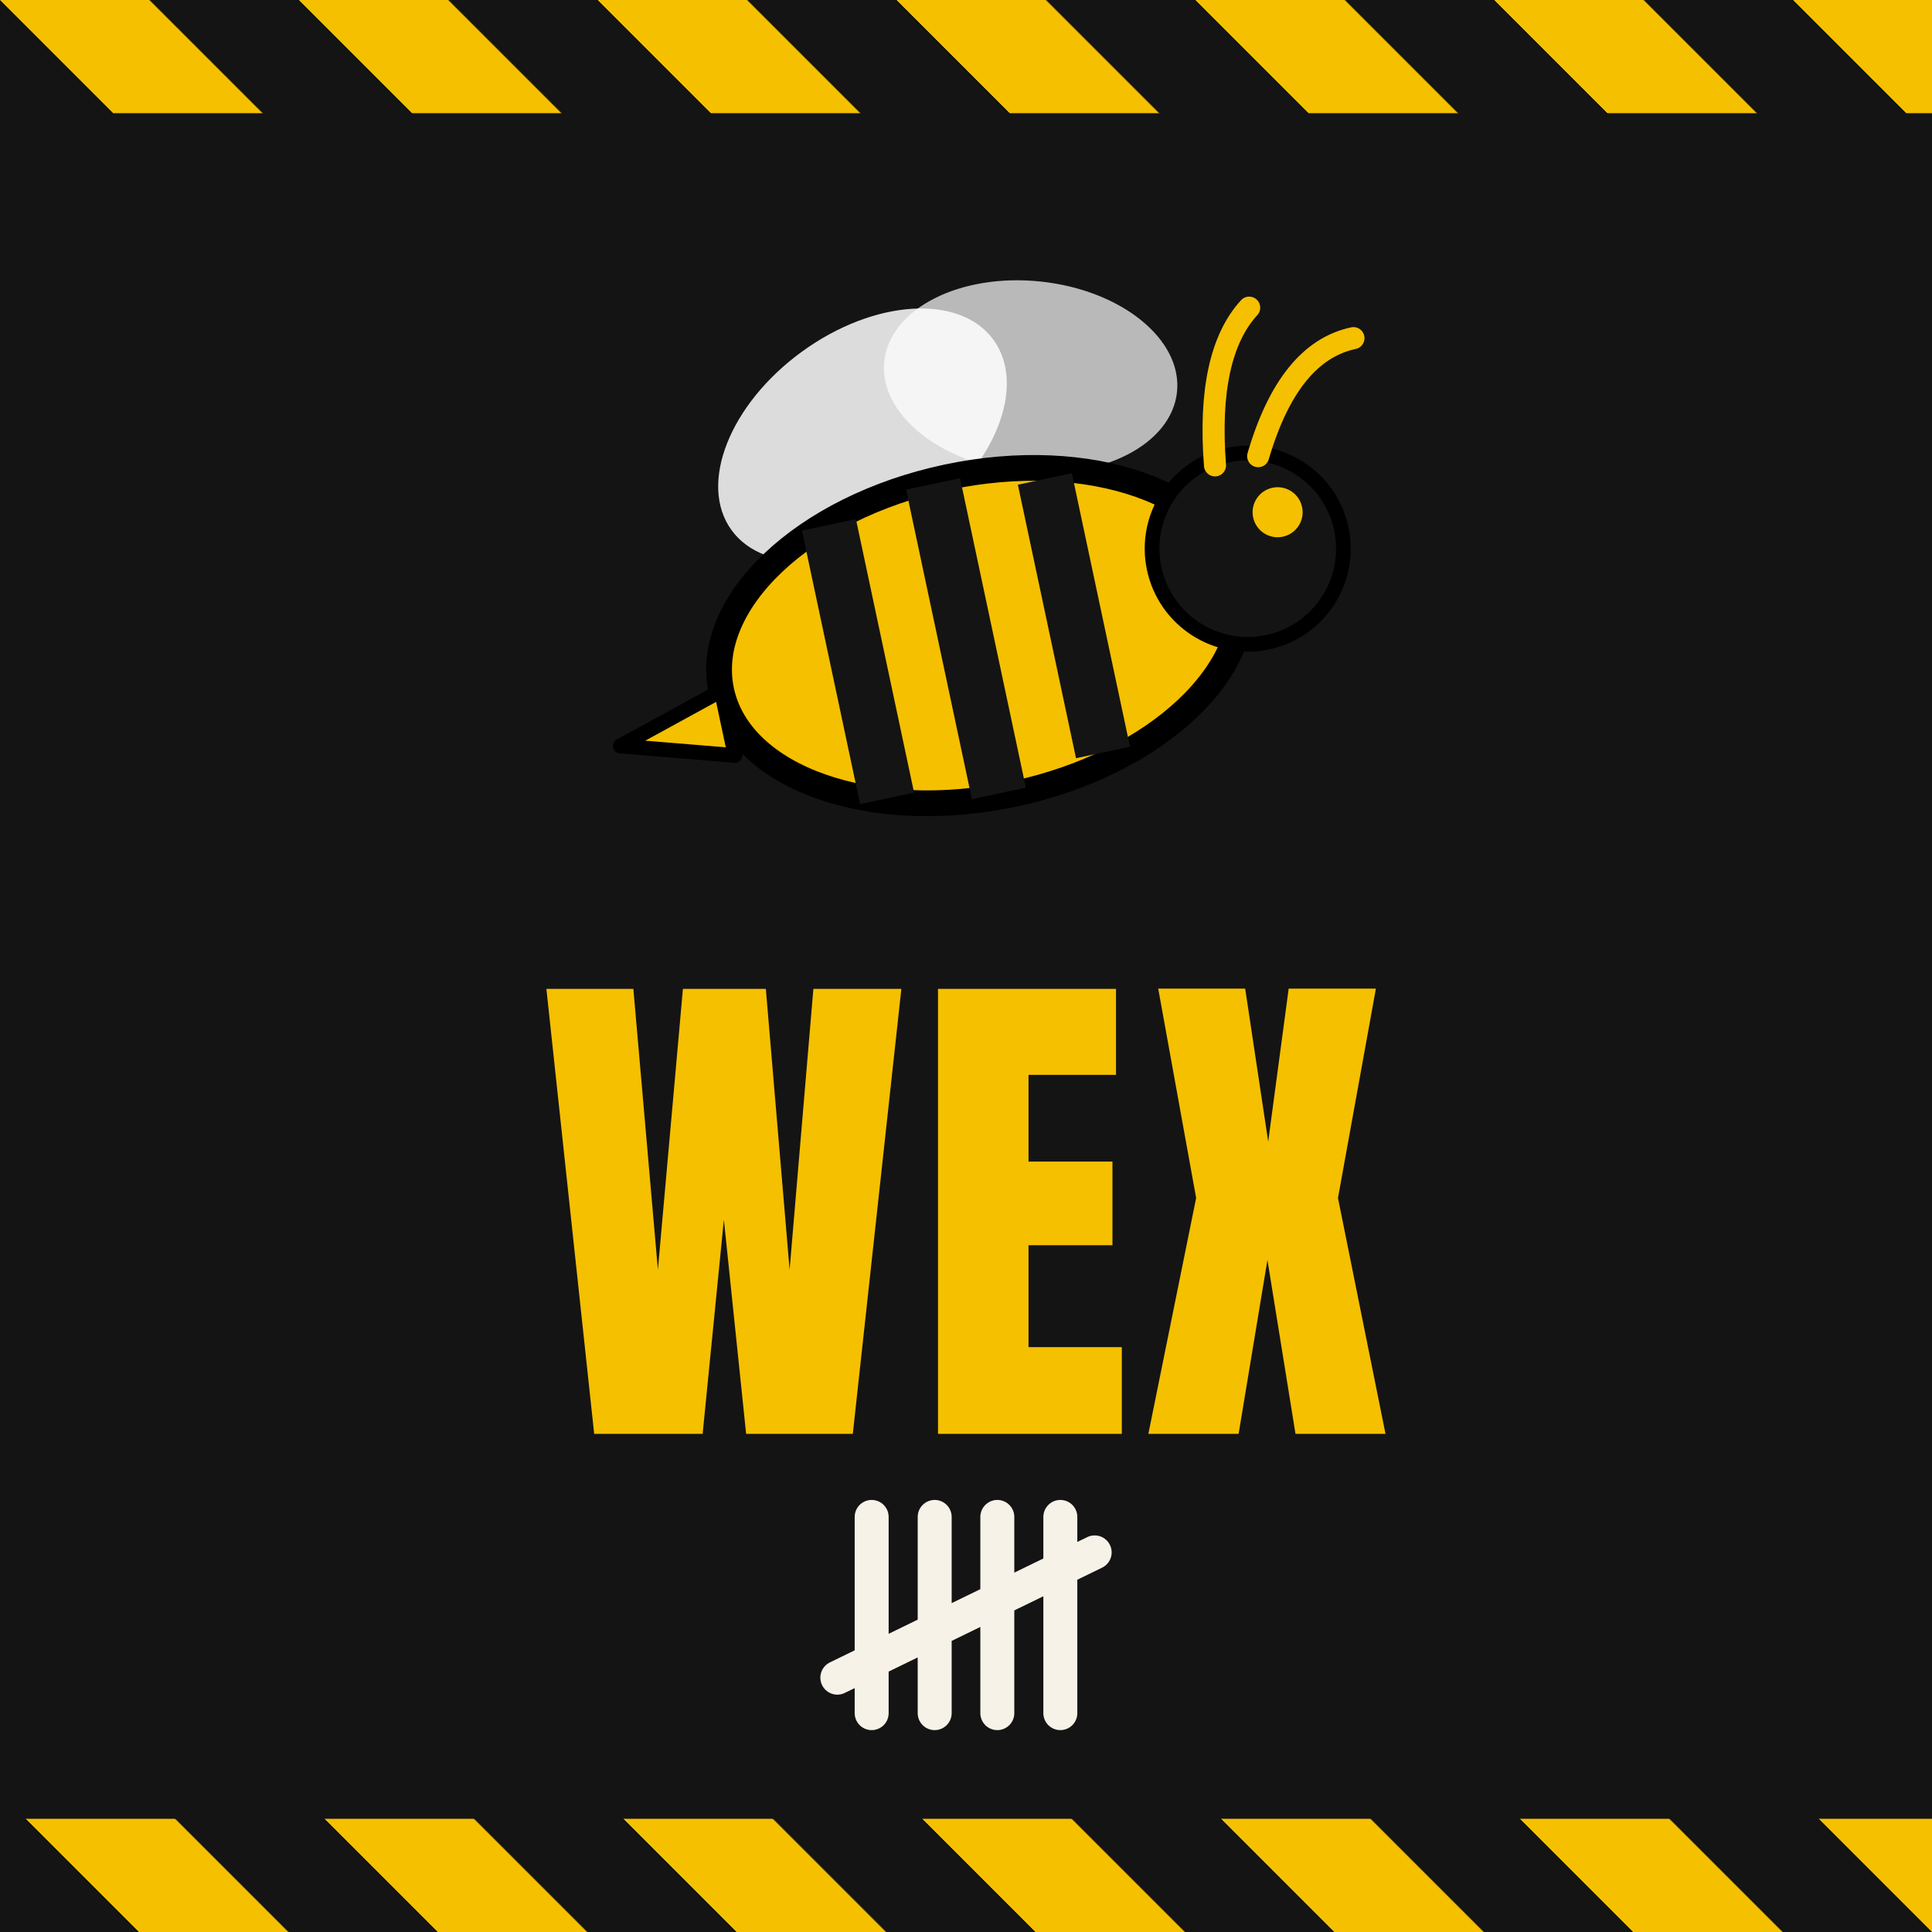
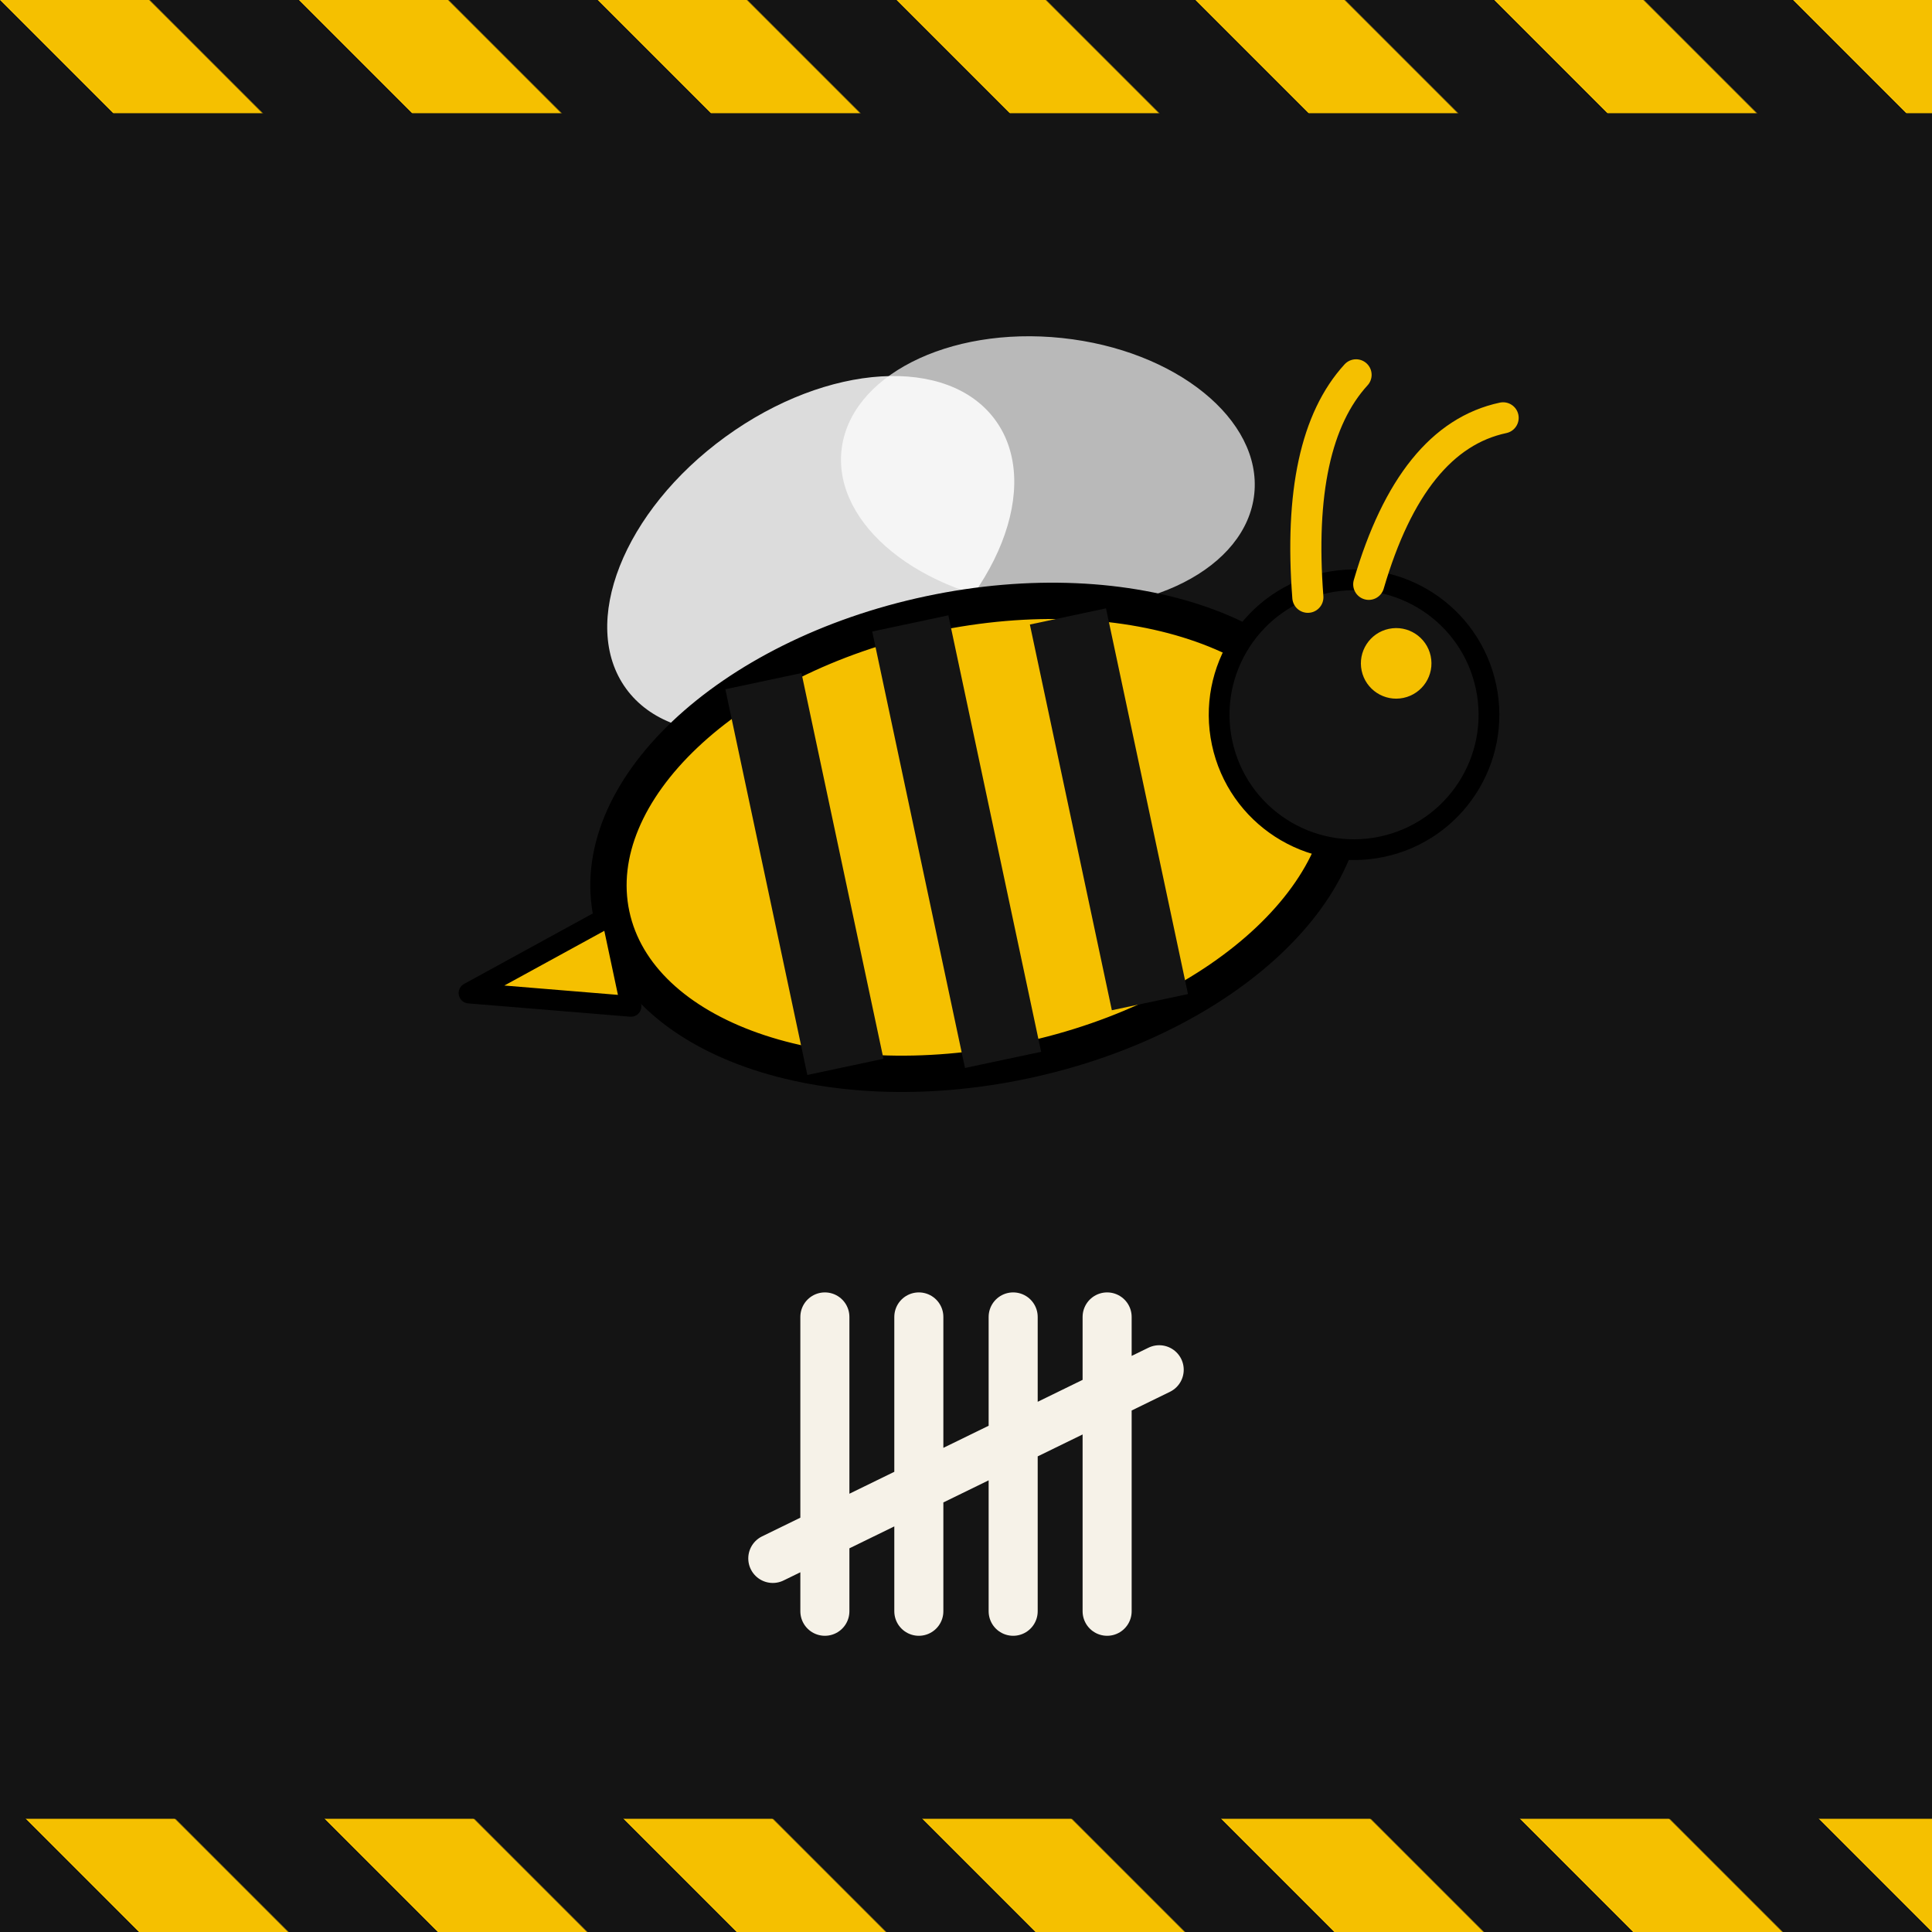
<svg xmlns="http://www.w3.org/2000/svg" viewBox="0 0 512 512">
  <defs>
    <pattern id="hz" width="56" height="56" patternUnits="userSpaceOnUse" patternTransform="rotate(-45)">
      <rect width="56" height="56" fill="#141414" />
      <rect width="28" height="56" fill="#f5c000" />
    </pattern>
  </defs>
  <rect width="512" height="512" fill="#141414" />
  <rect y="0" width="512" height="30" fill="url(#hz)" />
  <rect y="482" width="512" height="30" fill="url(#hz)" />
-   <g transform="translate(262.0 160.0) rotate(-12) scale(1.95) translate(-62 -46)">
+   <g transform="translate(262.0 210.0) rotate(-12) scale(2.75) translate(-62 -46)">
    <ellipse cx="50" cy="20" rx="22" ry="14" fill="#fff" opacity=".85" transform="rotate(-24 50 20)" />
    <ellipse cx="74" cy="17" rx="20" ry="13" fill="#fff" opacity=".7" transform="rotate(18 74 17)" />
    <ellipse cx="60" cy="50" rx="36" ry="22" fill="#f5c000" stroke="#000" stroke-width="3.5" />
    <path d="M43 31 v38 M58 28.5 v43 M73 31 v38" stroke="#141414" stroke-width="7.5" />
    <circle cx="98" cy="46" r="13" fill="#141414" stroke="#000" stroke-width="2" />
    <circle cx="103" cy="42" r="3.4" fill="#f5c000" />
    <path d="M24 50 l-15 4.5 l15 4.5z" fill="#f5c000" stroke="#000" stroke-width="2" stroke-linejoin="round" />
    <path d="M102 34 q7 -13 16 -13 M96 34 q2 -15 9 -20" stroke="#f5c000" stroke-width="3" fill="none" stroke-linecap="round" />
  </g>
-   <path fill="#f5c000" transform="translate(144.8 262.0) scale(0.067) translate(-27.0 1761.0)" d="M216 0 27 -1760H371L468 -649L567 -1760H895L989 -649L1083 -1760H1431L1239 0H817L729 -847L645 0Z M1576 0V-1760H2280V-1420H1934V-1077H2266V-746H1934V-343H2303V0Z M2408 0 2597 -933 2447 -1761H2791L2882 -1156L2963 -1761H3308L3158 -933L3346 0H2990L2879 -688L2765 0Z" />
-   <path d="M231.0 402.0 v52.0 M247.7 402.0 v52.0 M264.3 402.0 v52.0 M281.0 402.0 v52.0 M221.9 444.6 L290.1 411.4" stroke="#f6f2e8" stroke-width="9.0" stroke-linecap="round" fill="none" />
+   <path d="M218.6 349.0 v78.0 M243.5 349.0 v78.0 M268.5 349.0 v78.0 M293.4 349.0 v78.0 M204.8 413.0 L307.2 363.0" stroke="#f6f2e8" stroke-width="13.0" stroke-linecap="round" fill="none" />
</svg>
